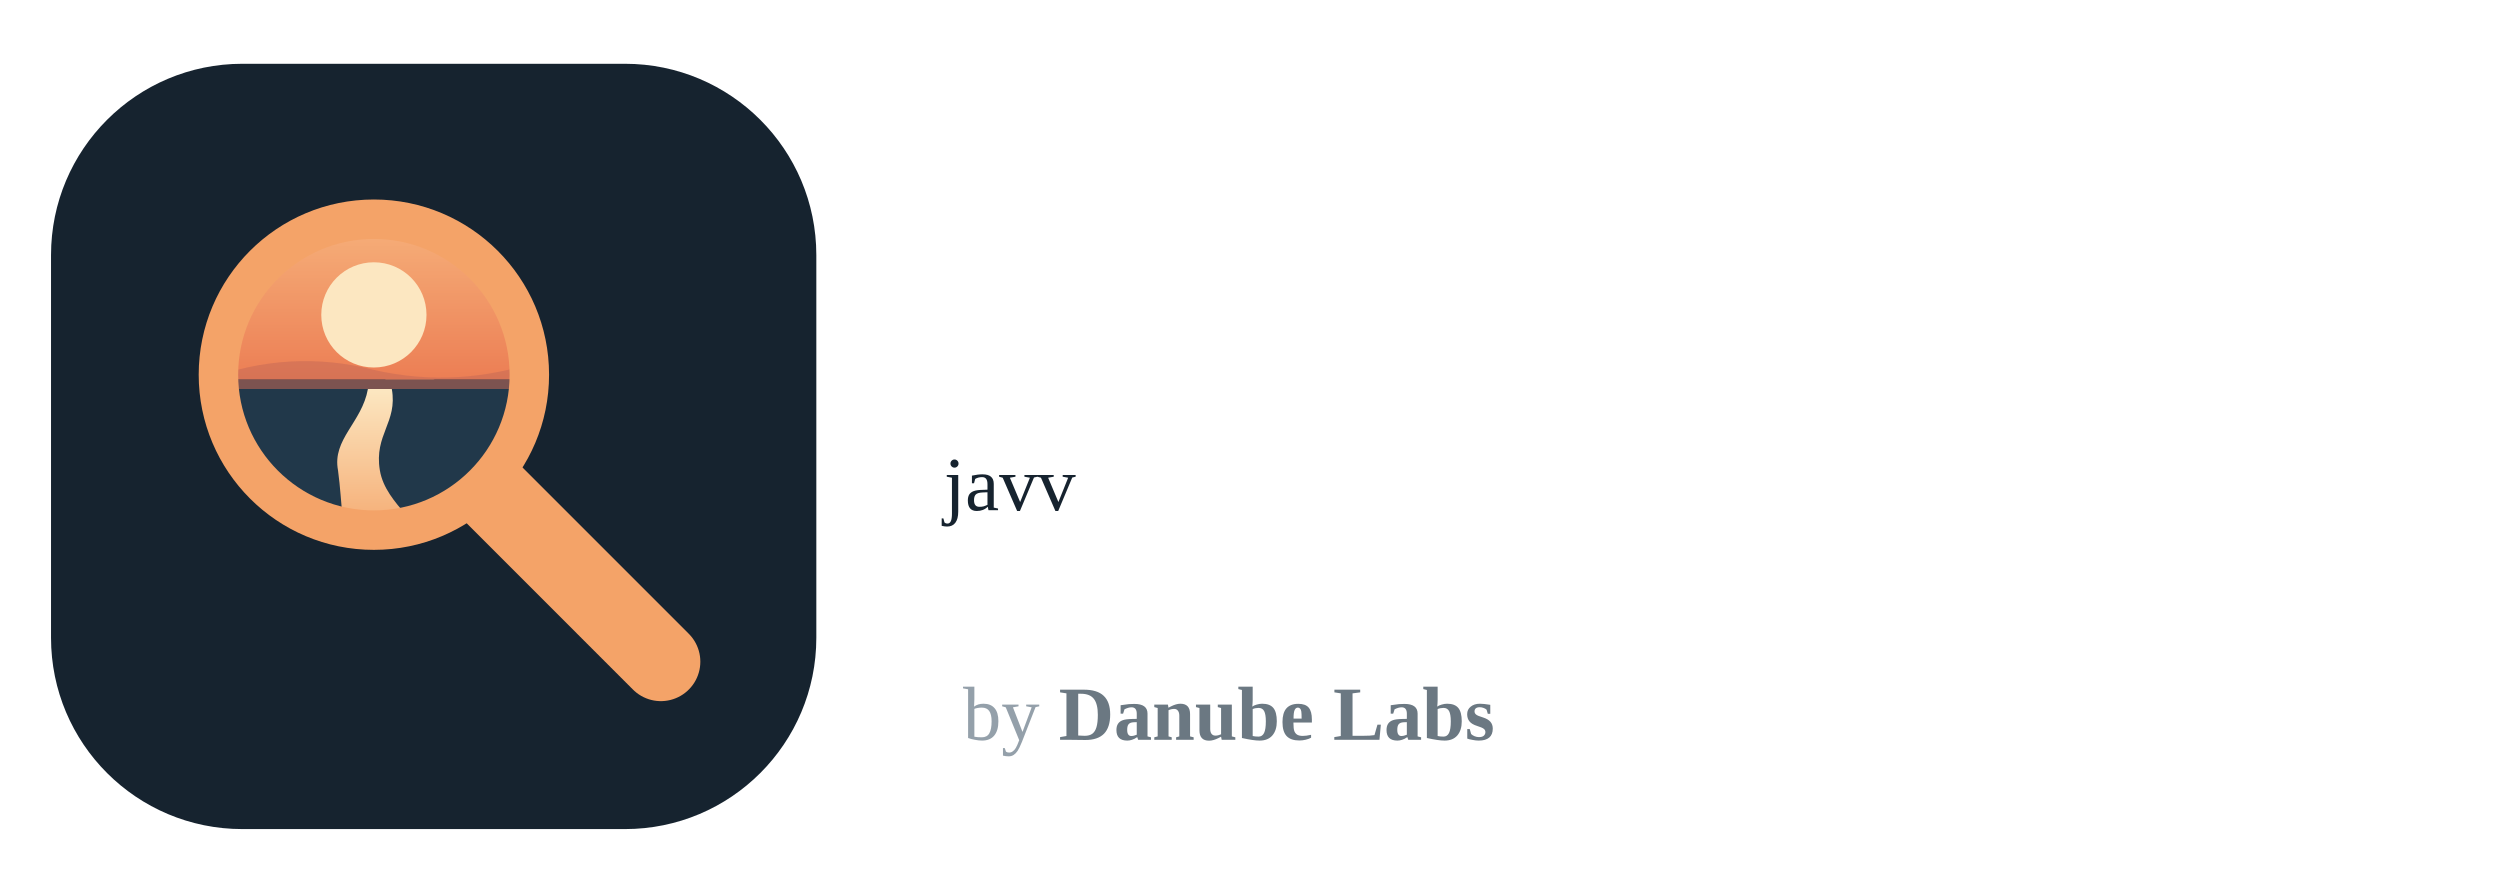
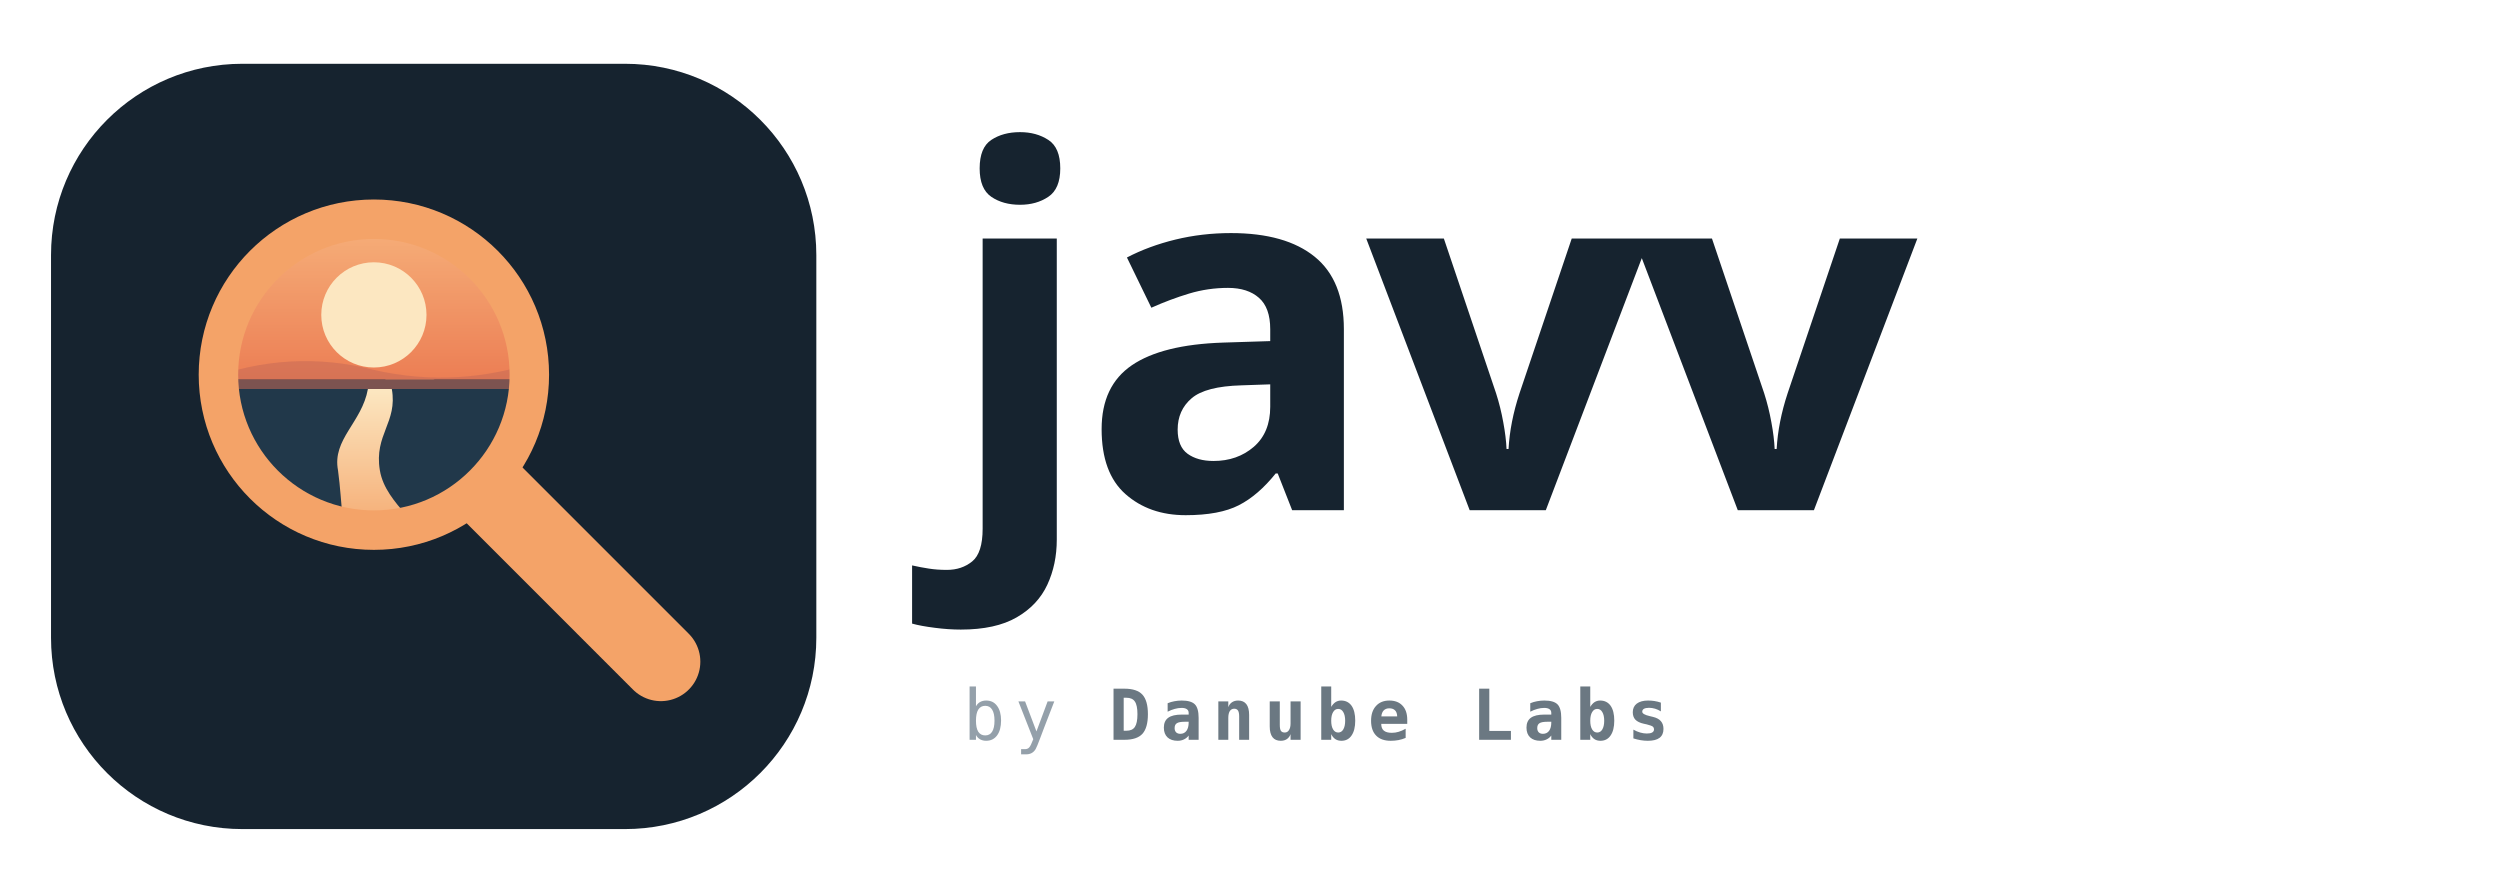
<svg xmlns="http://www.w3.org/2000/svg" viewBox="0 0 392 140" width="392" height="140" role="img" aria-label="javv by Danube Labs">
  <defs>
    <linearGradient id="sky" x1="0" y1="0" x2="0" y2="1">
      <stop offset="0" stop-color="#F7B57E" />
      <stop offset="1" stop-color="#EC7E54" />
    </linearGradient>
    <linearGradient id="river" x1="0" y1="0" x2="0" y2="1">
      <stop offset="0" stop-color="#FCE7C1" />
      <stop offset="1" stop-color="#F4A368" />
    </linearGradient>
    <clipPath id="lens">
      <circle cx="27" cy="26" r="13" />
    </clipPath>
+     <style>.wm{font-family:'Hanken Grotesk',sans-serif;font-weight:700;letter-spacing:-0.03em;font-size:78px}.by{font-family:'Spline Sans Mono',monospace;font-weight:400;font-size:11px;letter-spacing:1.5px}</style>
  </defs>
  <g transform="translate(8,10) scale(1.875)">
    <rect x="0" y="0" width="64" height="64" rx="16" fill="#16232F" />
    <line x1="30" y1="29" x2="51" y2="50" stroke="#F4A368" stroke-width="6.6" stroke-linecap="round" />
    <g clip-path="url(#lens)">
      <rect x="13" y="12" width="28" height="14.4" fill="url(#sky)" />
      <rect x="13" y="26.4" width="28" height="13.6" fill="#21384A" />
      <circle cx="27" cy="21" r="4.4" fill="#FCE7C1" />
      <path d="M13 26.4 Q20 23.8 27 25.6 Q34 27.2 41 24.8 L41 27.2 L13 27.2 Z" fill="#C76A55" opacity="0.55" />
      <path d="M26.5 27.2 C26 30 23.5 31.4 24 34 C24.4 37 24.2 38.8 25.2 40.6 L30.8 40.6 C31.6 38.6 28 37 27.5 34 C27 31 29 30 28.5 27.2 Z" fill="url(#river)" />
    </g>
    <circle cx="27" cy="26" r="13" fill="none" stroke="#F4A368" stroke-width="3.3" />
  </g>
  <text class="wm" x="148" y="80" fill="#16232F">javv</text>
  <text class="by" x="151" y="116" fill="#94A0AA">by <tspan font-weight="700" fill="#6B7882">Danube Labs</tspan>
  </text>
</svg>
